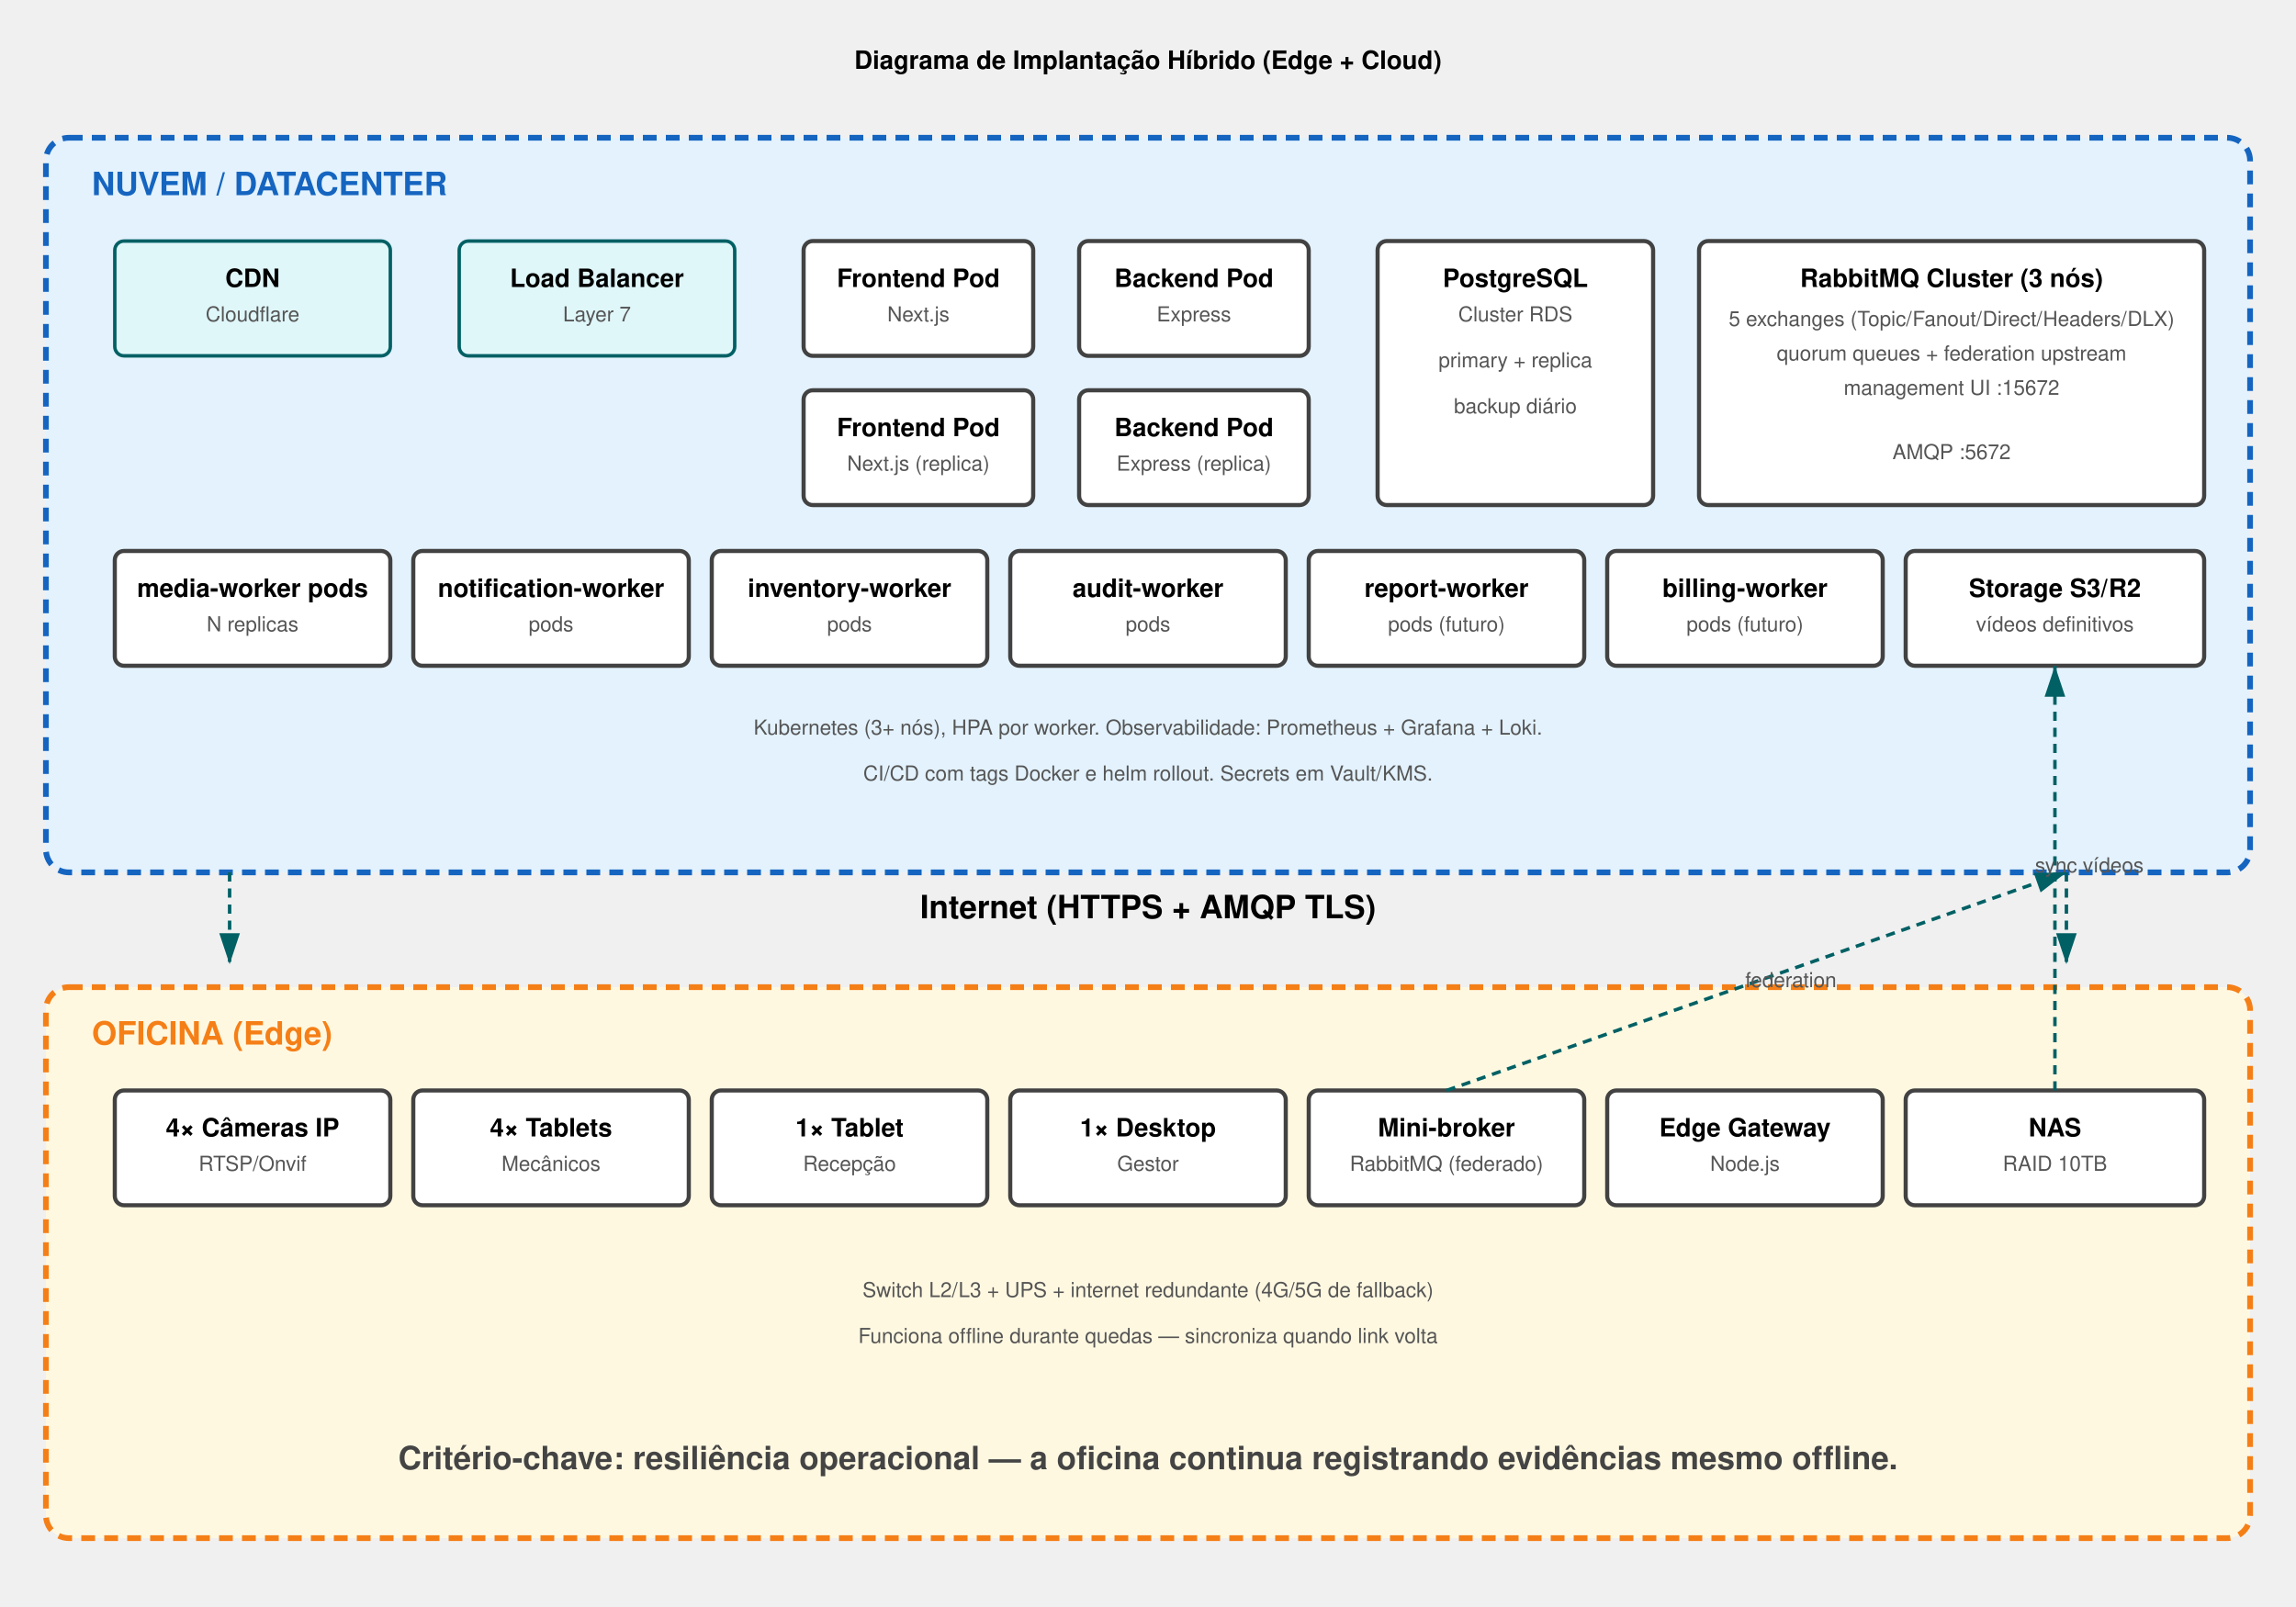
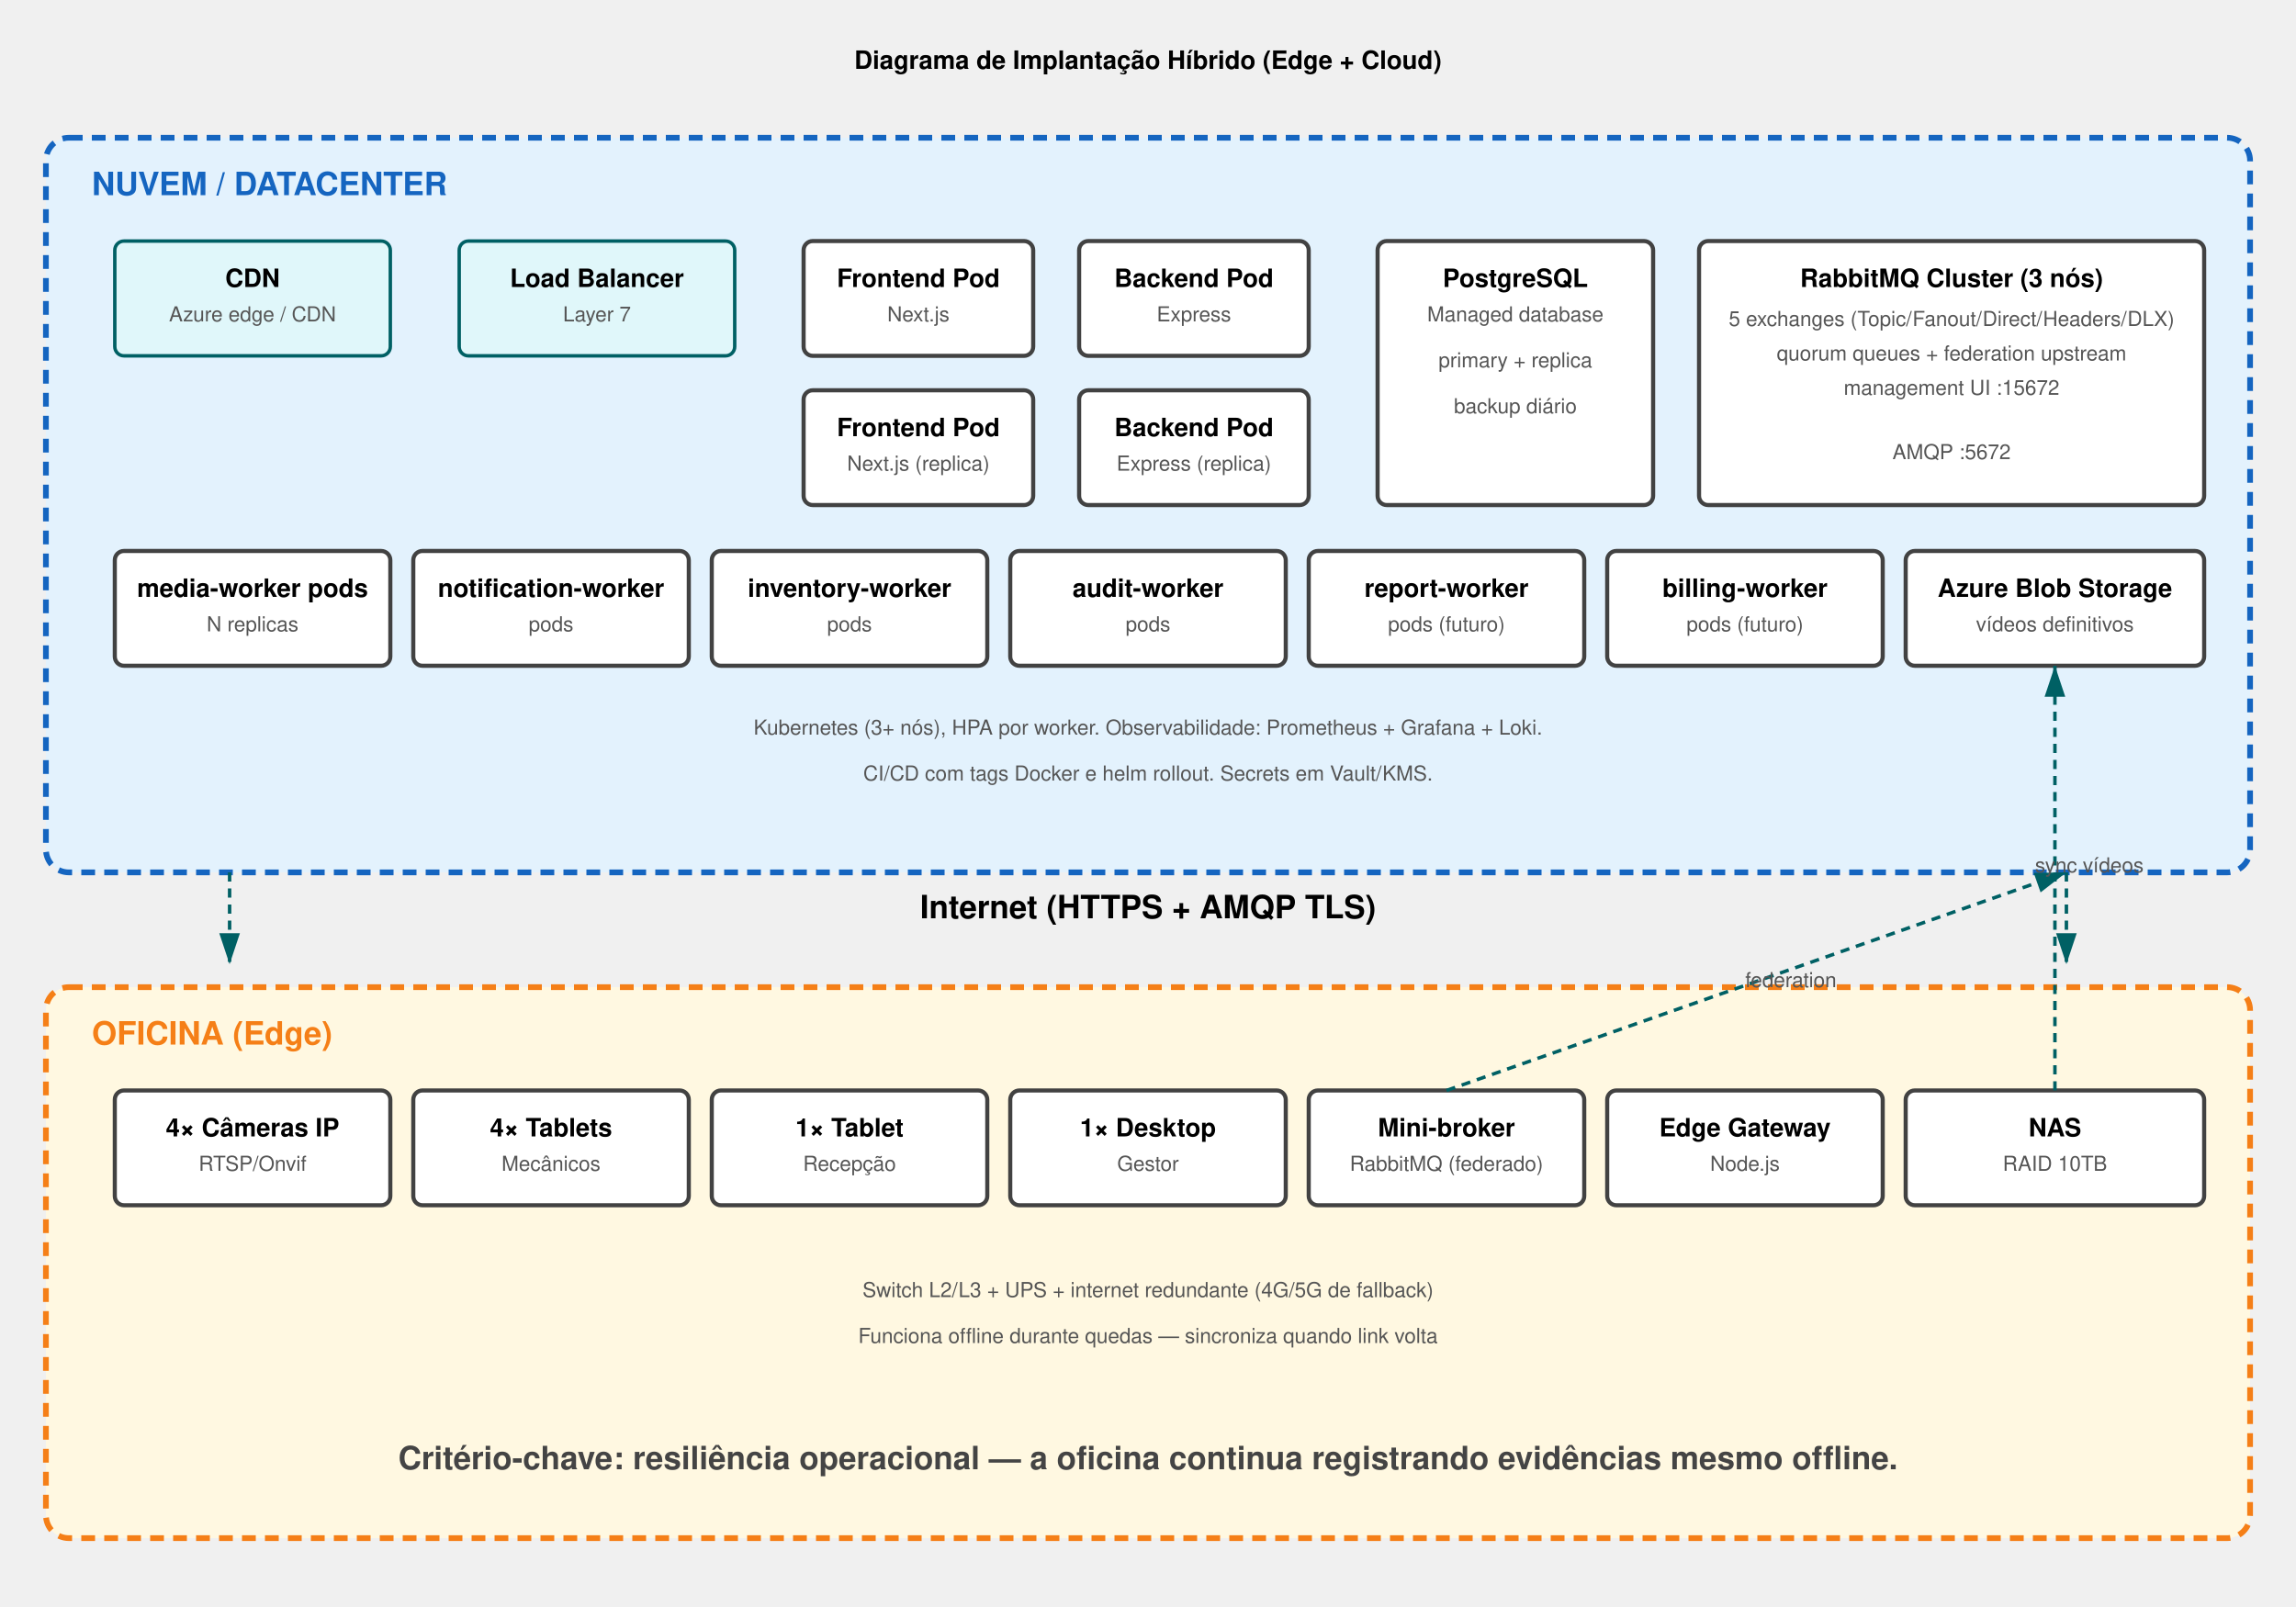
<svg xmlns="http://www.w3.org/2000/svg" viewBox="0 0 1000 700" font-family="Helvetica, Arial, sans-serif">
  <style>
    .zone-cloud { fill: #e3f2fd; stroke: #1565c0; stroke-width: 2.5; stroke-dasharray: 6 4; }
    .zone-edge { fill: #fff8e1; stroke: #f57f17; stroke-width: 2.5; stroke-dasharray: 6 4; }
    .pod { fill: #ffffff; stroke: #424242; stroke-width: 1.8; }
    .net { fill: #e0f7fa; stroke: #006064; stroke-width: 1.5; }
    .label-zone { font-weight: bold; font-size: 14px; }
    .label-title { font-weight: bold; font-size: 11px; text-anchor: middle; }
    .label-sub { font-size: 9px; text-anchor: middle; fill: #555; }
    .arrow { stroke: #2c3e50; stroke-width: 1.3; fill: none; marker-end: url(#arrow); }
    .arrow-net { stroke: #006064; stroke-width: 1.5; fill: none; stroke-dasharray: 4 3; marker-end: url(#arrow-net); }
  </style>
  <defs>
    <marker id="arrow" markerWidth="10" markerHeight="10" refX="9" refY="3" orient="auto" markerUnits="strokeWidth">
      <path d="M0,0 L0,6 L9,3 z" fill="#2c3e50" />
    </marker>
    <marker id="arrow-net" markerWidth="10" markerHeight="10" refX="9" refY="3" orient="auto" markerUnits="strokeWidth">
      <path d="M0,0 L0,6 L9,3 z" fill="#006064" />
    </marker>
  </defs>
  <text x="500" y="30" class="label-title" font-size="18">Diagrama de Implantação Híbrido (Edge + Cloud)</text>
  <rect x="20" y="60" width="960" height="320" rx="10" class="zone-cloud" />
  <text x="40" y="85" class="label-zone" fill="#1565c0">NUVEM / DATACENTER</text>
  <rect x="50" y="105" width="120" height="50" rx="4" class="net" />
  <text x="110" y="125" class="label-title">CDN</text>
-   <text x="110" y="140" class="label-sub">Cloudflare</text>
+   <text x="110" y="140" class="label-sub">Azure edge / CDN</text>
  <rect x="200" y="105" width="120" height="50" rx="4" class="net" />
  <text x="260" y="125" class="label-title">Load Balancer</text>
  <text x="260" y="140" class="label-sub">Layer 7</text>
  <rect x="350" y="105" width="100" height="50" rx="4" class="pod" />
  <text x="400" y="125" class="label-title">Frontend Pod</text>
  <text x="400" y="140" class="label-sub">Next.js</text>
  <rect x="350" y="170" width="100" height="50" rx="4" class="pod" />
  <text x="400" y="190" class="label-title">Frontend Pod</text>
  <text x="400" y="205" class="label-sub">Next.js (replica)</text>
  <rect x="470" y="105" width="100" height="50" rx="4" class="pod" />
  <text x="520" y="125" class="label-title">Backend Pod</text>
  <text x="520" y="140" class="label-sub">Express</text>
  <rect x="470" y="170" width="100" height="50" rx="4" class="pod" />
  <text x="520" y="190" class="label-title">Backend Pod</text>
  <text x="520" y="205" class="label-sub">Express (replica)</text>
  <rect x="600" y="105" width="120" height="115" rx="4" class="pod" />
  <text x="660" y="125" class="label-title">PostgreSQL</text>
-   <text x="660" y="140" class="label-sub">Cluster RDS</text>
+   <text x="660" y="140" class="label-sub">Managed database</text>
  <text x="660" y="160" class="label-sub">primary + replica</text>
  <text x="660" y="180" class="label-sub">backup diário</text>
  <rect x="740" y="105" width="220" height="115" rx="4" class="pod" />
  <text x="850" y="125" class="label-title">RabbitMQ Cluster (3 nós)</text>
  <text x="850" y="142" class="label-sub">5 exchanges (Topic/Fanout/Direct/Headers/DLX)</text>
  <text x="850" y="157" class="label-sub">quorum queues + federation upstream</text>
  <text x="850" y="172" class="label-sub">management UI :15672</text>
  <text x="850" y="200" class="label-sub">AMQP :5672</text>
  <rect x="50" y="240" width="120" height="50" rx="4" class="pod" />
  <text x="110" y="260" class="label-title">media-worker pods</text>
  <text x="110" y="275" class="label-sub">N replicas</text>
  <rect x="180" y="240" width="120" height="50" rx="4" class="pod" />
  <text x="240" y="260" class="label-title">notification-worker</text>
  <text x="240" y="275" class="label-sub">pods</text>
  <rect x="310" y="240" width="120" height="50" rx="4" class="pod" />
  <text x="370" y="260" class="label-title">inventory-worker</text>
  <text x="370" y="275" class="label-sub">pods</text>
  <rect x="440" y="240" width="120" height="50" rx="4" class="pod" />
  <text x="500" y="260" class="label-title">audit-worker</text>
  <text x="500" y="275" class="label-sub">pods</text>
  <rect x="570" y="240" width="120" height="50" rx="4" class="pod" />
  <text x="630" y="260" class="label-title">report-worker</text>
  <text x="630" y="275" class="label-sub">pods (futuro)</text>
  <rect x="700" y="240" width="120" height="50" rx="4" class="pod" />
  <text x="760" y="260" class="label-title">billing-worker</text>
  <text x="760" y="275" class="label-sub">pods (futuro)</text>
  <rect x="830" y="240" width="130" height="50" rx="4" class="pod" />
-   <text x="895" y="260" class="label-title">Storage S3/R2</text>
+   <text x="895" y="260" class="label-title">Azure Blob Storage</text>
  <text x="895" y="275" class="label-sub">vídeos definitivos</text>
  <text x="500" y="320" class="label-sub" fill="#1565c0">Kubernetes (3+ nós), HPA por worker. Observabilidade: Prometheus + Grafana + Loki.</text>
  <text x="500" y="340" class="label-sub" fill="#1565c0">CI/CD com tags Docker e helm rollout. Secrets em Vault/KMS.</text>
  <text x="500" y="400" class="label-zone" text-anchor="middle">Internet (HTTPS + AMQP TLS)</text>
  <line x1="100" y1="380" x2="100" y2="420" class="arrow-net" />
  <line x1="900" y1="380" x2="900" y2="420" class="arrow-net" />
  <rect x="20" y="430" width="960" height="240" rx="10" class="zone-edge" />
  <text x="40" y="455" class="label-zone" fill="#f57f17">OFICINA (Edge)</text>
  <rect x="50" y="475" width="120" height="50" rx="4" class="pod" />
  <text x="110" y="495" class="label-title">4× Câmeras IP</text>
  <text x="110" y="510" class="label-sub">RTSP/Onvif</text>
  <rect x="180" y="475" width="120" height="50" rx="4" class="pod" />
  <text x="240" y="495" class="label-title">4× Tablets</text>
  <text x="240" y="510" class="label-sub">Mecânicos</text>
  <rect x="310" y="475" width="120" height="50" rx="4" class="pod" />
  <text x="370" y="495" class="label-title">1× Tablet</text>
  <text x="370" y="510" class="label-sub">Recepção</text>
  <rect x="440" y="475" width="120" height="50" rx="4" class="pod" />
  <text x="500" y="495" class="label-title">1× Desktop</text>
  <text x="500" y="510" class="label-sub">Gestor</text>
  <rect x="570" y="475" width="120" height="50" rx="4" class="pod" />
  <text x="630" y="495" class="label-title">Mini-broker</text>
  <text x="630" y="510" class="label-sub">RabbitMQ (federado)</text>
  <rect x="700" y="475" width="120" height="50" rx="4" class="pod" />
  <text x="760" y="495" class="label-title">Edge Gateway</text>
  <text x="760" y="510" class="label-sub">Node.js</text>
  <rect x="830" y="475" width="130" height="50" rx="4" class="pod" />
  <text x="895" y="495" class="label-title">NAS</text>
  <text x="895" y="510" class="label-sub">RAID 10TB</text>
  <text x="500" y="565" class="label-sub" fill="#f57f17">Switch L2/L3 + UPS + internet redundante (4G/5G de fallback)</text>
  <text x="500" y="585" class="label-sub" fill="#f57f17">Funciona offline durante quedas — sincroniza quando link volta</text>
  <line x1="630" y1="475" x2="900" y2="380" class="arrow-net" />
  <text x="780" y="430" class="label-sub" fill="#006064">federation</text>
  <line x1="895" y1="475" x2="895" y2="290" class="arrow-net" />
  <text x="910" y="380" class="label-sub" fill="#006064">sync vídeos</text>
  <text x="500" y="640" class="label-zone" text-anchor="middle" font-size="11" fill="#444">
    Critério-chave: resiliência operacional — a oficina continua registrando evidências mesmo offline.
  </text>
</svg>
